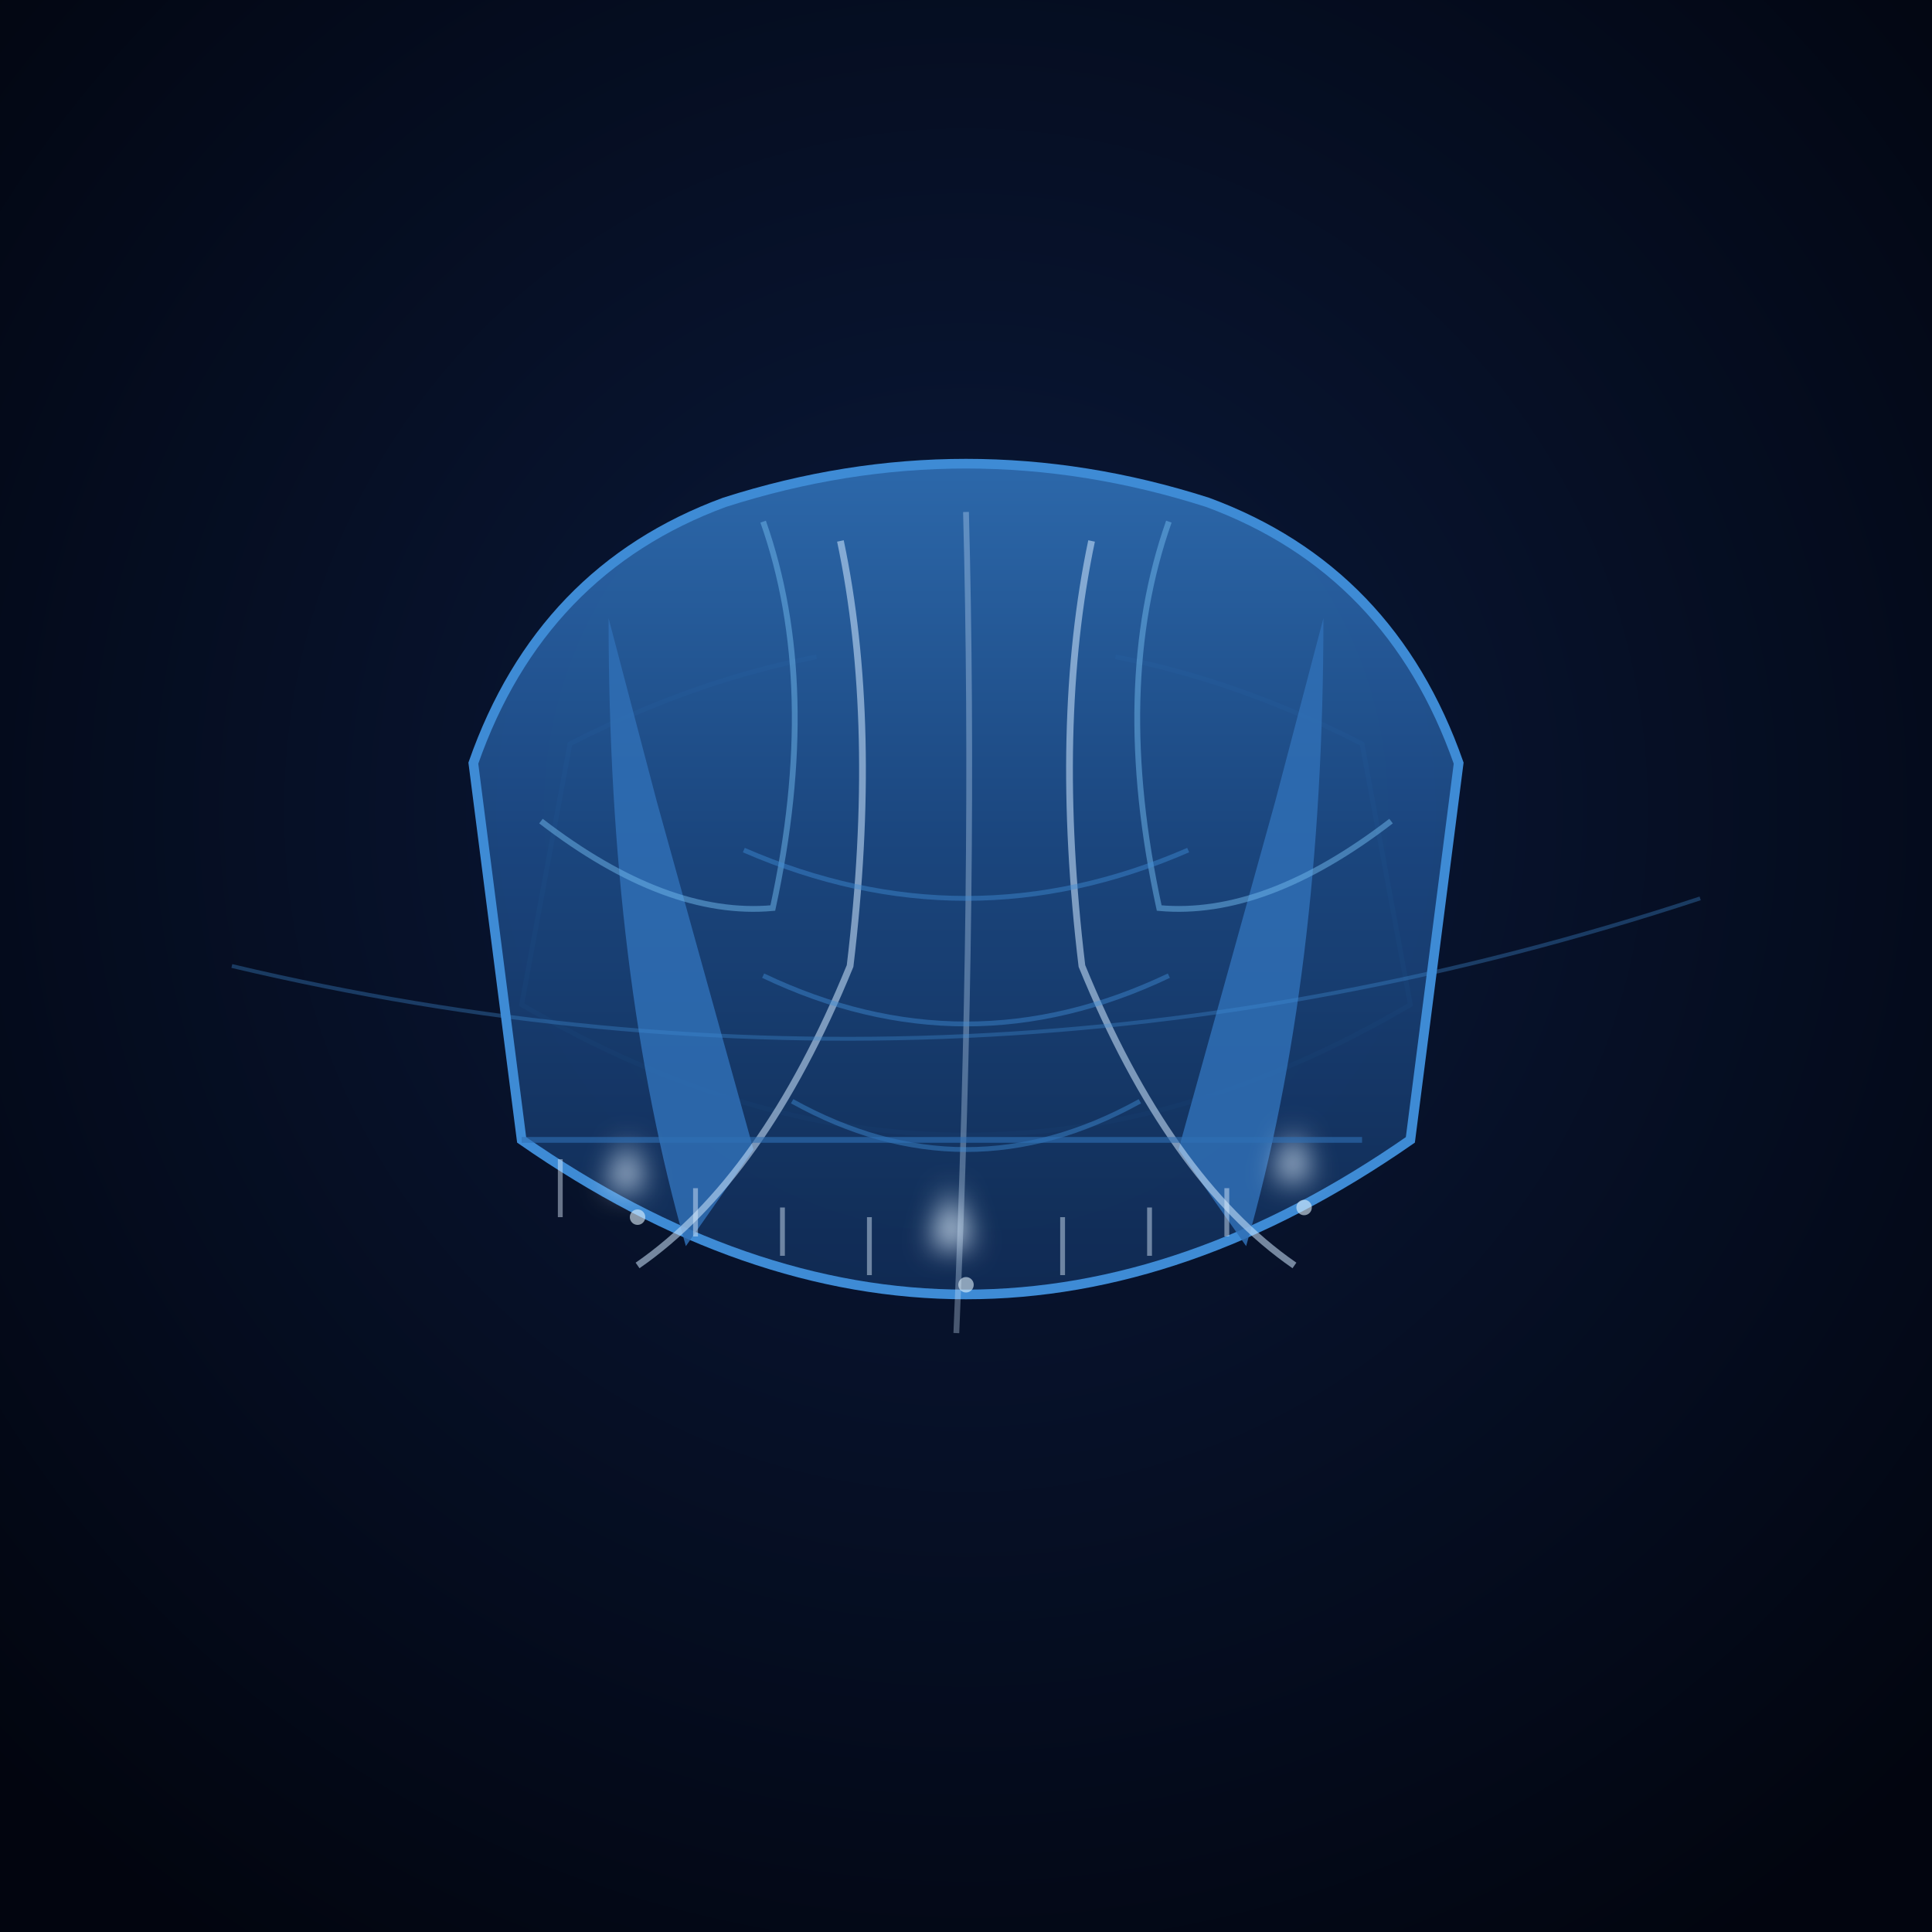
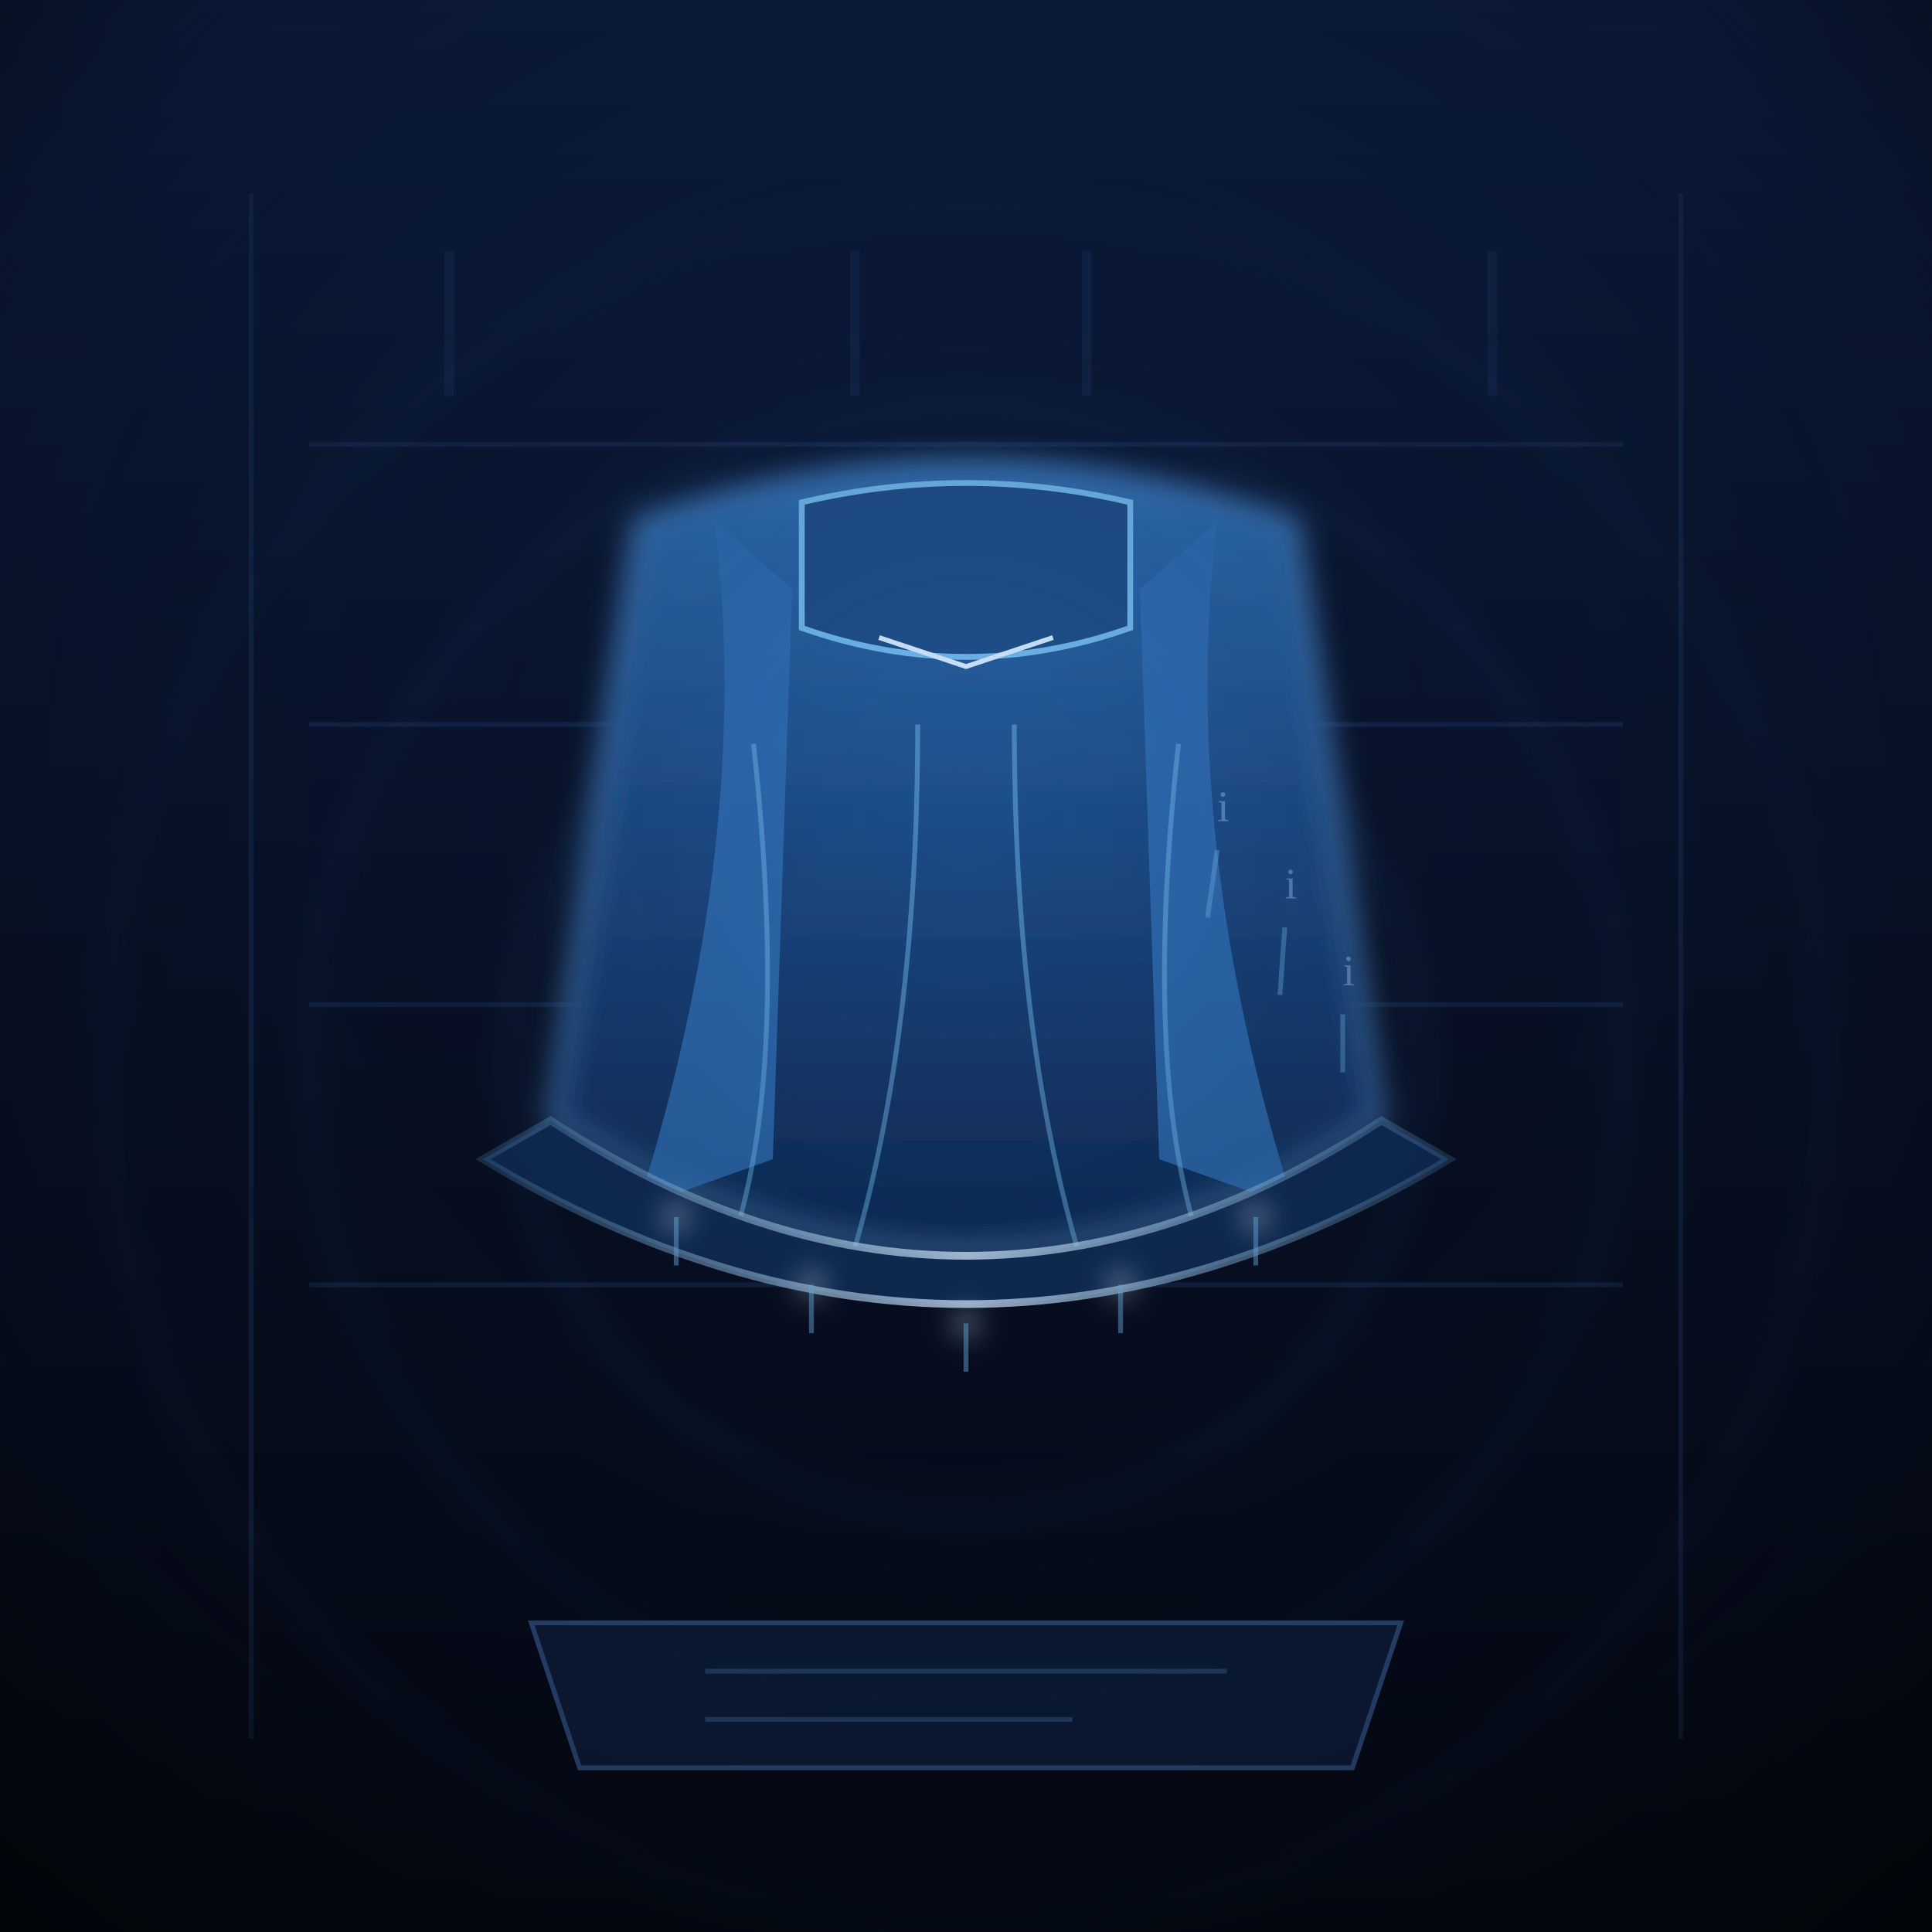
<svg xmlns="http://www.w3.org/2000/svg" viewBox="0 0 400 400" width="100%" height="100%" role="img" aria-label="THE LAMENT'S SHROUD">
  <defs>
-     <radialGradient id="shrBg" cx=".5" cy=".42" r=".7">
-       <stop offset="0" stop-color="#0a1a3c" />
-       <stop offset="1" stop-color="#02050f" />
+     <linearGradient id="shBg" x1="0" y1="0" x2="0" y2="1">
+       <stop offset="0" stop-color="#0c1e42" />
+       <stop offset=".5" stop-color="#081127" />
+       <stop offset="1" stop-color="#02060f" />
+     </linearGradient>
+     <radialGradient id="shVign" cx=".5" cy=".42" r=".78">
+       <stop offset="0" stop-color="#081127" stop-opacity="0" />
+       <stop offset=".7" stop-color="#050a16" stop-opacity=".32" />
+       <stop offset="1" stop-color="#010305" stop-opacity=".9" />
    </radialGradient>
-     <linearGradient id="shrSilk" x1="0" y1="0" x2="0" y2="1">
+     <linearGradient id="shSilk" x1="0" y1="0" x2="0" y2="1">
      <stop offset="0" stop-color="#2f6fb5" />
-       <stop offset=".45" stop-color="#1c4a85" />
-       <stop offset="1" stop-color="#102c55" />
+       <stop offset=".42" stop-color="#1f4f8c" />
+       <stop offset="1" stop-color="#0d2a55" />
    </linearGradient>
-     <linearGradient id="shrLift" x1="0" y1="0" x2="1" y2="0">
-       <stop offset="0" stop-color="#6fb7ec" stop-opacity=".15" />
-       <stop offset="1" stop-color="#cfe8ff" stop-opacity=".5" />
+     <linearGradient id="shHem" x1="0" y1="0" x2="1" y2="0">
+       <stop offset="0" stop-color="#6fb7ec" stop-opacity=".2" />
+       <stop offset=".5" stop-color="#cfe8ff" stop-opacity=".85" />
+       <stop offset="1" stop-color="#6fb7ec" stop-opacity=".2" />
    </linearGradient>
-     <filter id="shrGlow" x="-40%" y="-40%" width="180%" height="180%">
+     <filter id="shGlow" x="-50%" y="-50%" width="200%" height="200%">
      <feGaussianBlur stdDeviation="3" />
    </filter>
  </defs>
-   <rect width="400" height="400" fill="url(#shrBg)" />
-   <path d="M118 154 Q200 112 282 154 L292 208 Q200 262 108 208 Z" fill="#0b1830" stroke="#173c6e" stroke-width="1" opacity=".95" />
-   <path d="M168 128 Q200 118 232 128 L226 174 Q200 188 174 174 Z" fill="#0b1830" opacity=".9" />
-   <path d="M98 158 Q112 118 150 104 Q200 88 250 104 Q288 118 302 158 L292 236 Q200 300 108 236 Z" fill="url(#shrSilk)" fill-opacity=".92" stroke="#3e8bd5" stroke-width="2" />
-   <path d="M126 128 Q126 202 142 258 L156 238 L136 166 Z" fill="#2f6fb5" fill-opacity=".85" />
-   <path d="M274 128 Q274 202 258 258 L244 238 L264 166 Z" fill="#2f6fb5" fill-opacity=".85" />
-   <path d="M158 108 Q170 142 160 188 Q138 190 112 170" fill="none" stroke="#6fb7ec" stroke-width="1.2" opacity=".5" />
-   <path d="M242 108 Q230 142 240 188 Q262 190 288 170" fill="none" stroke="#6fb7ec" stroke-width="1.2" opacity=".5" />
-   <g fill="none" stroke="#cfe8ff" opacity=".55">
-     <path d="M174 112 Q182 150 176 200 Q158 244 132 262" stroke-width="1.4" />
-     <path d="M226 112 Q218 150 224 200 Q242 244 268 262" stroke-width="1.4" />
-     <path d="M200 106 Q202 182 198 276" stroke-width="1.2" opacity=".6" />
+   <rect width="400" height="400" fill="url(#shBg)" />
+   <g stroke="#1f3f6e" stroke-width="1" opacity=".4" fill="none">
+     <path d="M52 40 L52 360 M348 40 L348 360" />
+     <path d="M64 92 L336 92 M64 150 L336 150 M64 208 L336 208 M64 266 L336 266" />
  </g>
-   <g fill="none" stroke="#3e8bd5" opacity=".45">
-     <path d="M154 176 Q200 196 246 176" />
-     <path d="M158 202 Q200 222 242 202" />
-     <path d="M164 228 Q200 248 236 228" />
+   <g fill="#1f3f6e" opacity=".28">
+     <rect x="92" y="52" width="2" height="30" />
+     <rect x="176" y="52" width="2" height="30" />
+     <rect x="224" y="52" width="2" height="30" />
+     <rect x="308" y="52" width="2" height="30" />
  </g>
-   <g filter="url(#shrGlow)">
-     <path d="M126 246 l4 -10 3 10 z" fill="#dff0ff" />
-     <path d="M193 258 l4 -12 4 12 z" fill="#dff0ff" />
-     <path d="M264 244 l4 -10 3 10 z" fill="#dff0ff" />
+   <g fill="none" stroke="#2f6fb5" opacity=".35" filter="url(#shGlow)">
+     <circle cx="200" cy="220" r="94" stroke-width="1.2" />
+     <circle cx="200" cy="220" r="136" stroke-width=".9" />
+     <circle cx="200" cy="220" r="178" stroke-width=".7" />
  </g>
-   <g fill="#e0f2fe" opacity=".6">
-     <circle cx="132" cy="252" r="1.6" />
-     <circle cx="200" cy="266" r="1.6" />
-     <circle cx="270" cy="250" r="1.6" />
+   <g filter="url(#shGlow)">
+     <path d="M132 108 Q200 84 268 108 L286 232 Q200 288 114 232 Z" fill="url(#shSilk)" stroke="#4a86c9" stroke-width="2" />
  </g>
-   <path d="M108 236 L282 236" stroke="#2f6fb5" stroke-width="1.2" opacity=".6" />
-   <g stroke="#dff0ff" stroke-width="1" opacity=".45">
-     <line x1="116" y1="240" x2="116" y2="252" />
-     <line x1="144" y1="246" x2="144" y2="256" />
-     <line x1="162" y1="250" x2="162" y2="260" />
-     <line x1="180" y1="252" x2="180" y2="264" />
-     <line x1="220" y1="252" x2="220" y2="264" />
-     <line x1="238" y1="250" x2="238" y2="260" />
-     <line x1="254" y1="246" x2="254" y2="256" />
+   <path d="M148 108 Q156 174 132 250 L160 240 L164 122 Z" fill="#2f6fb5" fill-opacity=".85" />
+   <path d="M252 108 Q244 174 268 250 L240 240 L236 122 Z" fill="#2f6fb5" fill-opacity=".85" />
+   <path d="M166 104 Q200 96 234 104 L234 130 Q200 142 166 130 Z" fill="#1f4f8c" stroke="#6fb7ec" stroke-width="1.2" />
+   <path d="M182 132 L200 138 L218 132" fill="none" stroke="#cfe8ff" stroke-width="1" />
+   <g fill="none" stroke="#6fb7ec" stroke-width="1" opacity=".5">
+     <path d="M156 154 Q164 226 150 262" />
+     <path d="M244 154 Q236 226 250 262" />
+     <path d="M190 150 Q190 220 174 268" />
+     <path d="M210 150 Q210 220 226 268" />
  </g>
-   <path d="M48 200 Q200 236 352 186" fill="none" stroke="#3e8bd5" stroke-width=".8" opacity=".35" />
+   <path d="M114 232 Q200 288 286 232 L300 240 Q200 300 100 240 Z" fill="#102c55" stroke="url(#shHem)" stroke-width="1.6" />
+   <g fill="#cfe8ff" filter="url(#shGlow)">
+     <circle cx="140" cy="252" r="2" />
+     <circle cx="168" cy="266" r="2" />
+     <circle cx="200" cy="274" r="2" />
+     <circle cx="232" cy="266" r="2" />
+     <circle cx="260" cy="252" r="2" />
+   </g>
+   <path d="M140 252 L140 262 M168 266 L168 276 M200 274 L200 284 M232 266 L232 276 M260 252 L260 262" stroke="#6fb7ec" stroke-width="1" opacity=".5" />
+   <g font-size="9" fill="#8fbdf0" opacity=".5">
+     <text x="252" y="170">i</text>
+     <text x="266" y="186">i</text>
+     <text x="278" y="204">i</text>
+   </g>
+   <path d="M252 176 L250 190 M266 192 L265 206 M278 210 L278 222" stroke="#6fb7ec" stroke-width="1" opacity=".4" />
+   <path d="M110 336 L290 336 L280 366 L120 366 Z" fill="#0c1c38" stroke="#2f4f7e" stroke-width="1" />
+   <g stroke="#3f6fa5" stroke-width="1" opacity=".5">
+     <line x1="146" y1="346" x2="254" y2="346" />
+     <line x1="146" y1="356" x2="222" y2="356" />
+   </g>
+   <rect width="400" height="400" fill="url(#shVign)" />
</svg>
